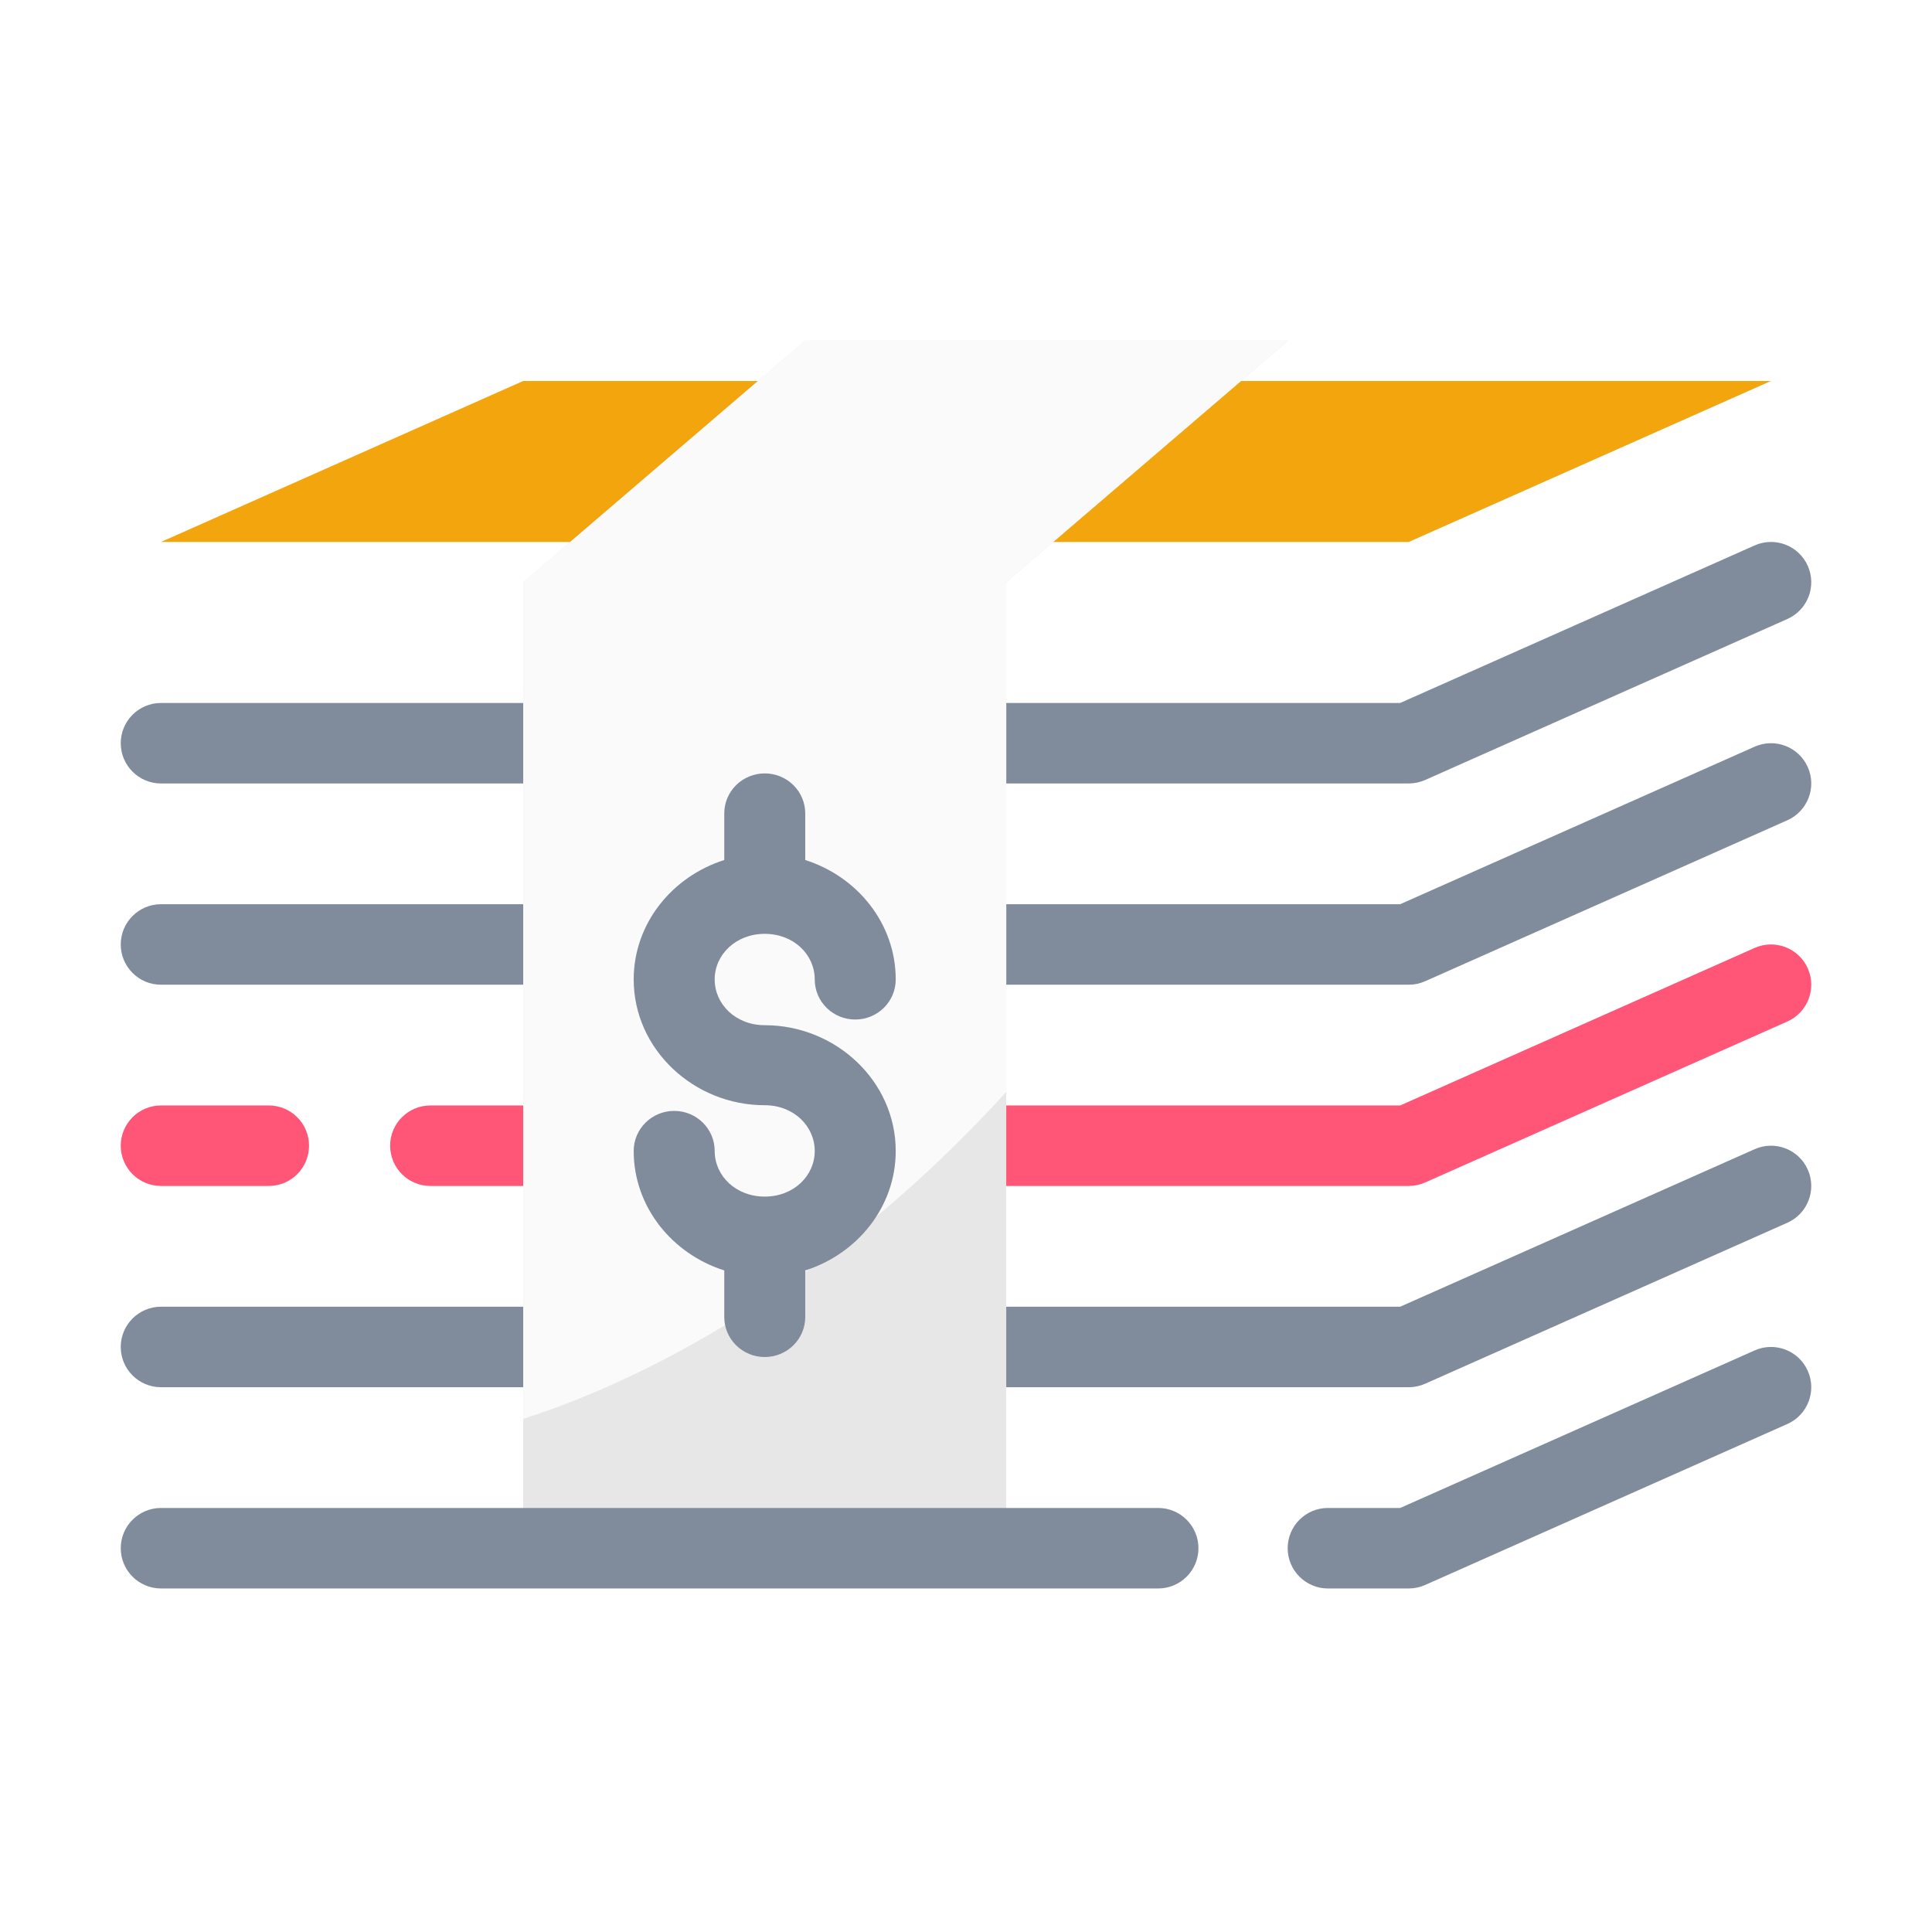
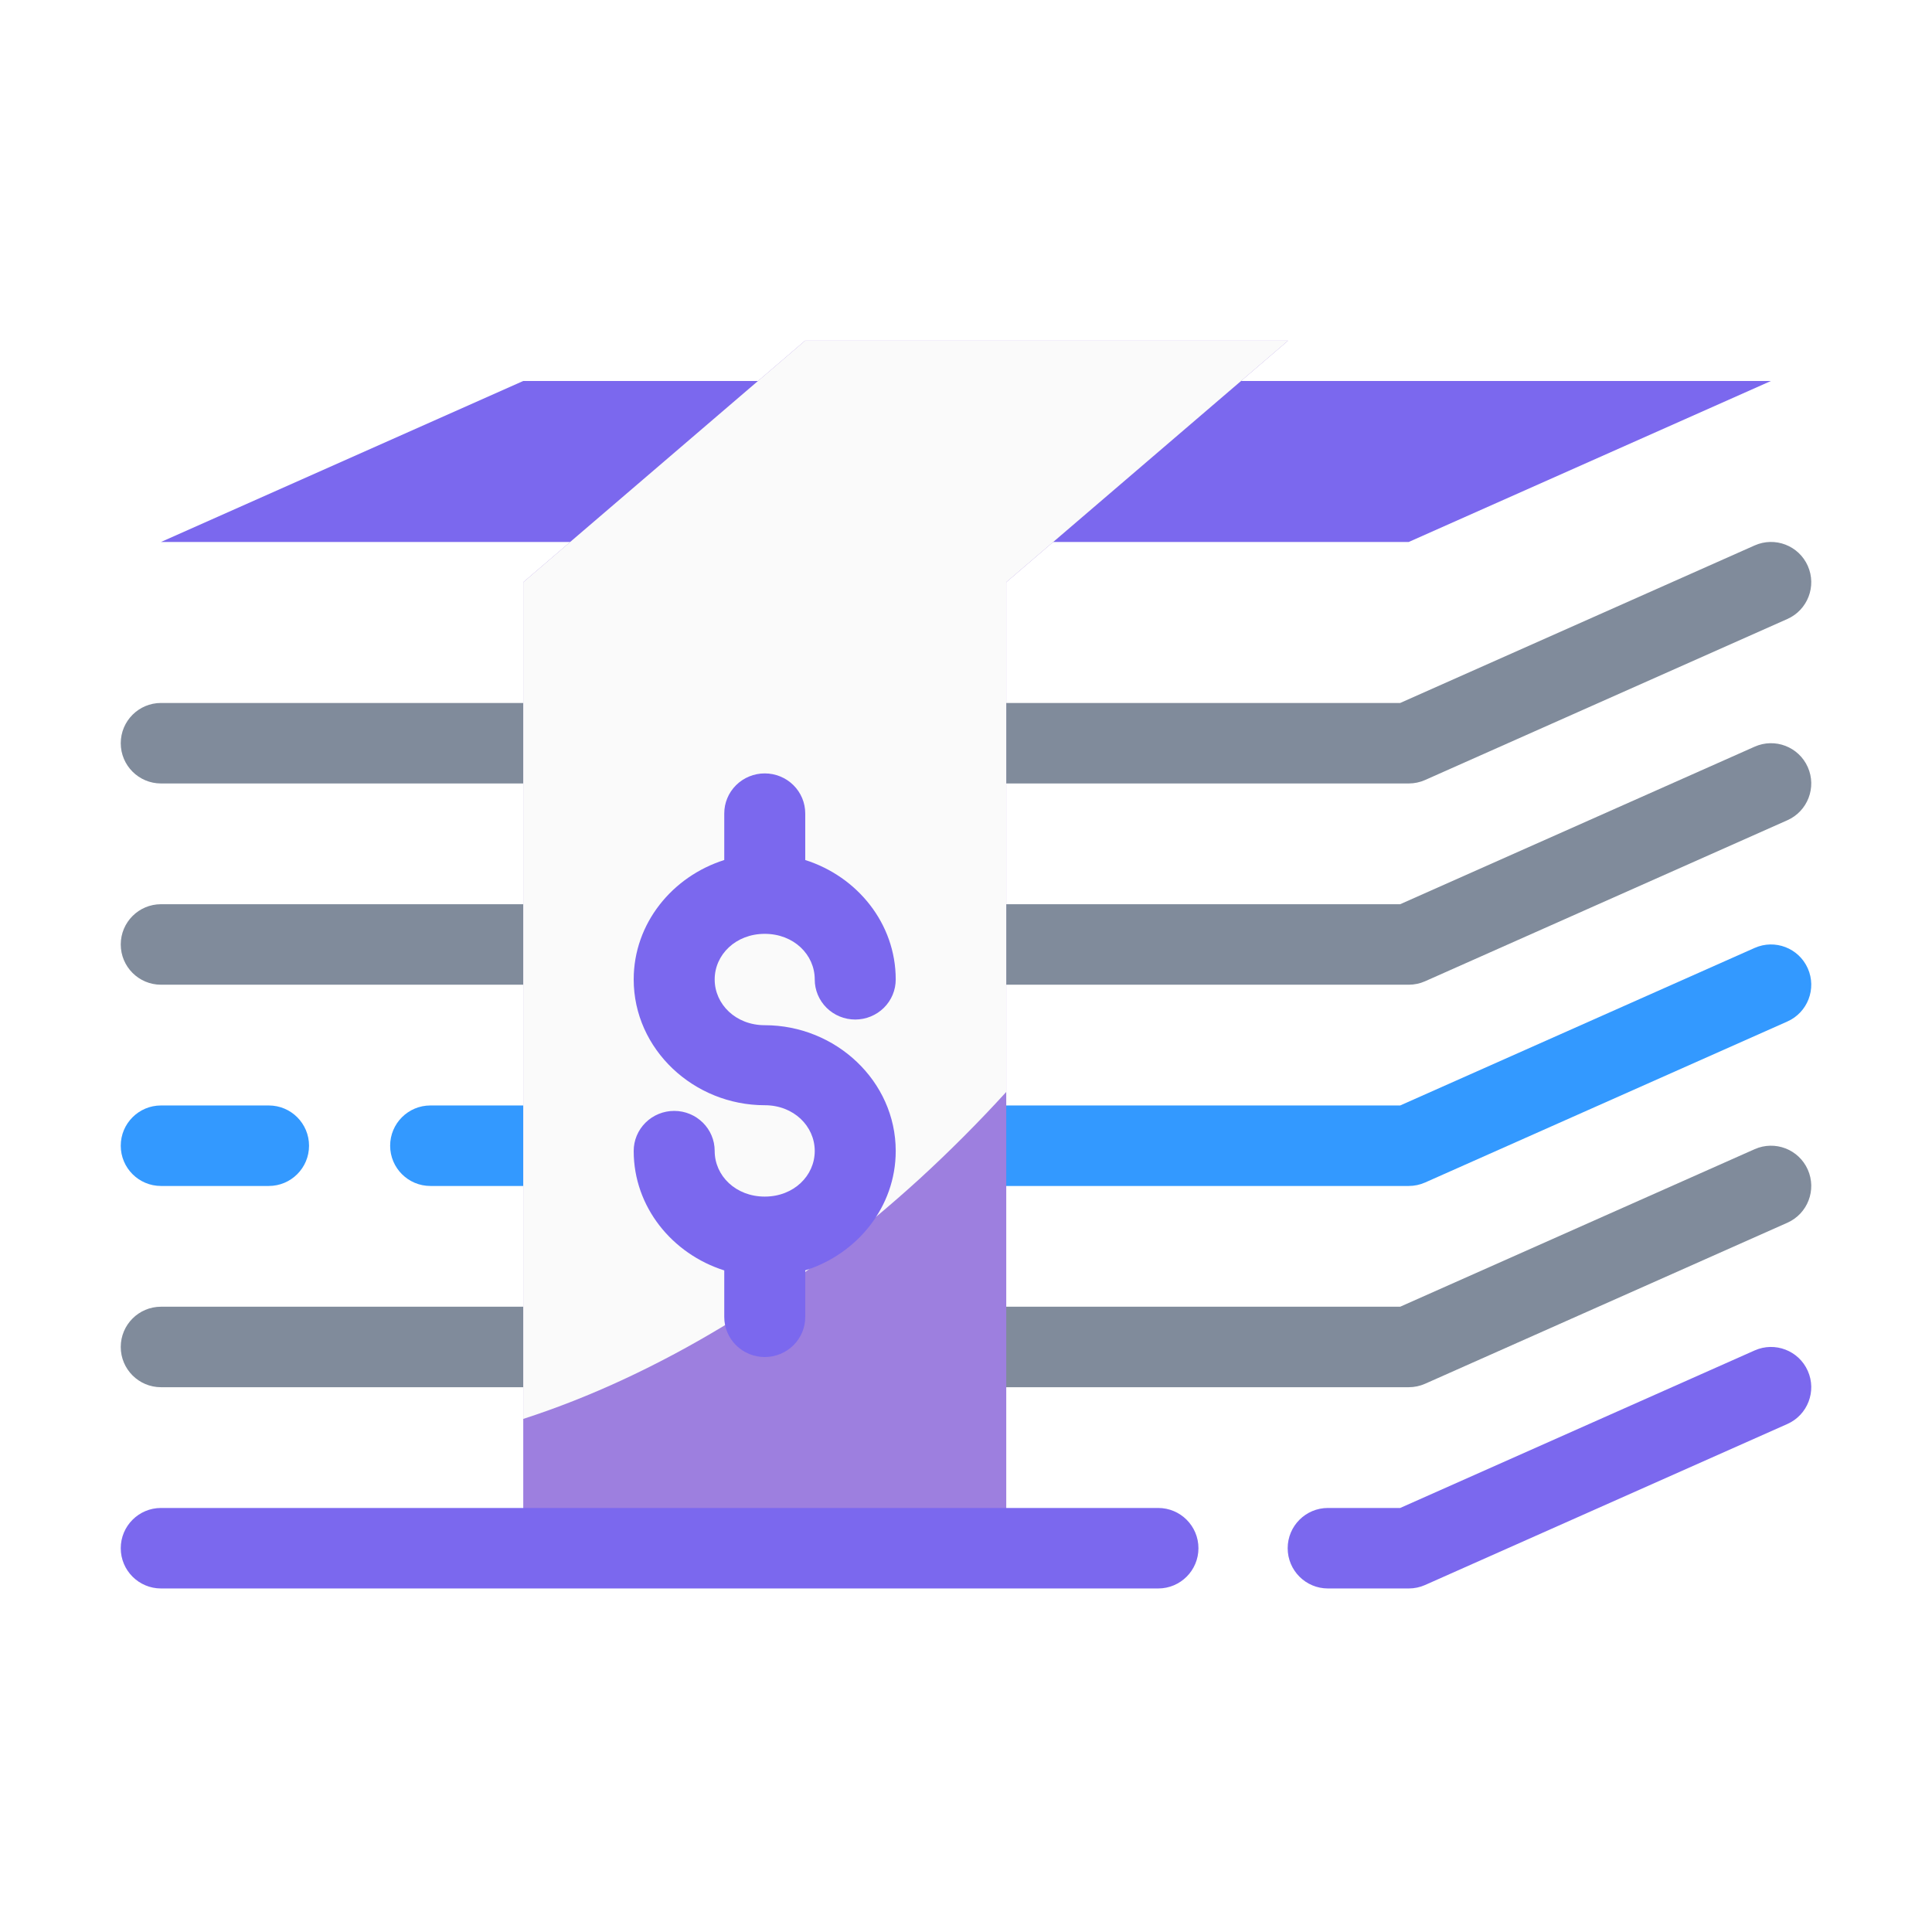
<svg xmlns="http://www.w3.org/2000/svg" width="800px" height="800px" viewBox="0 0 48 48" id="svg5" version="1.1" xml:space="preserve">
  <defs id="defs2" />
  <g id="layer1" transform="translate(-26,-449)">
-     <path d="m 69.594,472.551 -8.807,3.914 h -24.094 a 1,1 0 0 0 -1,1 1,1 0 0 0 1,1 H 61 a 1,1 0 0 0 0.406,-0.086 l 9,-4 a 1,1 0 0 0 0.508,-1.32 1,1 0 0 0 -1.32,-0.508 z M 30,476.465 a 1,1 0 0 0 -1,1 1,1 0 0 0 1,1 h 2.678 a 1,1 0 0 0 1,-1 1,1 0 0 0 -1,-1 z" id="path964" style="color:#000000;fill:#ff5576;fill-opacity:1;fill-rule:evenodd;stroke-linecap:round;stroke-linejoin:round;stroke-miterlimit:4.1" />
+     <path d="m 69.594,472.551 -8.807,3.914 h -24.094 a 1,1 0 0 0 -1,1 1,1 0 0 0 1,1 H 61 a 1,1 0 0 0 0.406,-0.086 l 9,-4 a 1,1 0 0 0 0.508,-1.32 1,1 0 0 0 -1.32,-0.508 z M 30,476.465 a 1,1 0 0 0 -1,1 1,1 0 0 0 1,1 h 2.678 a 1,1 0 0 0 1,-1 1,1 0 0 0 -1,-1 z" id="path964" style="color:#000000;fill:#3399ff;fill-opacity:1;fill-rule:evenodd;stroke-linecap:round;stroke-linejoin:round;stroke-miterlimit:4.1" />
    <path d="m 69.594,477.551 -8.807,3.914 H 30 a 1,1 0 0 0 -1,1 1,1 0 0 0 1,1 h 31 a 1,1 0 0 0 0.406,-0.086 l 9,-4 a 1,1 0 0 0 0.508,-1.32 1,1 0 0 0 -1.32,-0.508 z" id="path13373" style="color:#000000;fill:#808b9b;fill-opacity:1;fill-rule:evenodd;stroke-linecap:round;stroke-linejoin:round;stroke-miterlimit:4.1" />
    <path d="m 69.594,467.551 -8.807,3.914 H 30 a 1,1 0 0 0 -1,1 1,1 0 0 0 1,1 h 31 a 1,1 0 0 0 0.406,-0.086 l 9,-4 a 1,1 0 0 0 0.508,-1.32 1,1 0 0 0 -1.32,-0.508 z" id="path13435" style="color:#000000;fill:#808b9b;fill-opacity:1;fill-rule:evenodd;stroke-linecap:round;stroke-linejoin:round;stroke-miterlimit:4.1" />
    <path d="m 69.594,462.551 -8.807,3.914 H 30 a 1,1 0 0 0 -1,1 1,1 0 0 0 1,1 h 31 a 1,1 0 0 0 0.406,-0.086 l 9,-4 a 1,1 0 0 0 0.508,-1.32 1,1 0 0 0 -1.32,-0.508 z" id="path13437" style="color:#000000;fill:#808b9b;fill-opacity:1;fill-rule:evenodd;stroke-linecap:round;stroke-linejoin:round;stroke-miterlimit:4.1" />
-     <path d="m 30,462.465 9,-4 h 31 l -9,4 c -10.333,0 -20.667,0 -31,0 z" id="path59880" style="color:#000000;fill:#f2a50c;fill-opacity:1;fill-rule:evenodd;stroke-width:2;stroke-linecap:round;stroke-linejoin:round;stroke-miterlimit:4.1;-inkscape-stroke:none" />
-     <path d="M 55.115,457.465 H 58 l -7,6 v 24 H 39 v -24 l 7,-6 h 2.919" id="path59872" style="color:#000000;fill:#e7e7e7;fill-opacity:1;fill-rule:evenodd;stroke-width:2;stroke-linecap:round;stroke-linejoin:round;stroke-miterlimit:4.1" />
+     <path d="m 30,462.465 9,-4 h 31 l -9,4 c -10.333,0 -20.667,0 -31,0 z" id="path59880" style="color:#000000;fill:#7b68ee;fill-opacity:1;fill-rule:evenodd;stroke-width:2;stroke-linecap:round;stroke-linejoin:round;stroke-miterlimit:4.1;-inkscape-stroke:none" />
+     <path d="M 55.115,457.465 H 58 l -7,6 v 24 H 39 v -24 l 7,-6 h 2.919" id="path59872" style="color:#000000;fill:#9d7fdf;fill-opacity:1;fill-rule:evenodd;stroke-width:2;stroke-linecap:round;stroke-linejoin:round;stroke-miterlimit:4.1" />
    <path d="m 46,457.465 -7,6 -3e-6,20.787 a 12.158,20.424 42.463 0 0 9.852,-5.969 12.158,20.424 42.463 0 0 2.148,-2.154 l 3e-6,-12.664 7,-6 -2.885,-1e-5 -6.195,1e-5 z" id="path61039" style="fill:#fafafa;fill-opacity:1;fill-rule:evenodd;stroke:none;stroke-width:2;stroke-linecap:round;stroke-linejoin:round;stroke-miterlimit:4.1;stroke-opacity:1" />
-     <path d="m 45,468.215 a 1.006,0.994 0 0 0 -1.006,0.996 v 1.156 c -1.29,0.408 -2.25,1.574 -2.25,2.967 0,1.737 1.493,3.125 3.256,3.125 0.721,0 1.242,0.521 1.242,1.137 -10e-7,0.615 -0.521,1.133 -1.242,1.133 -0.721,0 -1.244,-0.517 -1.244,-1.133 a 1.006,0.994 0 0 0 -1.004,-0.996 1.006,0.994 0 0 0 -1.008,0.996 c 3e-6,1.393 0.96,2.559 2.25,2.967 v 1.156 A 1.006,0.994 0 0 0 45,482.715 a 1.006,0.994 0 0 0 1.006,-0.996 v -1.156 c 1.289,-0.408 2.248,-1.574 2.248,-2.967 0,-1.737 -1.491,-3.125 -3.254,-3.125 -0.721,0 -1.244,-0.521 -1.244,-1.137 0,-0.615 0.523,-1.133 1.244,-1.133 0.721,0 1.242,0.517 1.242,1.133 a 1.006,0.994 0 0 0 1.006,0.996 1.006,0.994 0 0 0 1.006,-0.996 c 0,-1.393 -0.959,-2.559 -2.248,-2.967 v -1.156 A 1.006,0.994 0 0 0 45,468.215 Z" id="path13283" style="color:#000000;fill:#808b9b;fill-opacity:1;fill-rule:evenodd;stroke:none;stroke-width:1;stroke-linecap:round;stroke-linejoin:round;stroke-miterlimit:4.1;stroke-opacity:1" />
-     <path d="m 69.594,482.551 -8.807,3.914 h -1.795 a 1,1 0 0 0 -1,1 1,1 0 0 0 1,1 H 61 a 1,1 0 0 0 0.406,-0.086 l 9,-4 a 1,1 0 0 0 0.508,-1.32 1,1 0 0 0 -1.32,-0.508 z M 30,486.465 a 1,1 0 0 0 -1,1 1,1 0 0 0 1,1 h 24.775 a 1,1 0 0 0 1,-1 1,1 0 0 0 -1,-1 z" id="path13371" style="color:#000000;fill:#808b9b;fill-opacity:1;fill-rule:evenodd;stroke-linecap:round;stroke-linejoin:round;stroke-miterlimit:4.1;-inkscape-stroke:none" />
+     <path d="m 45,468.215 a 1.006,0.994 0 0 0 -1.006,0.996 v 1.156 c -1.29,0.408 -2.25,1.574 -2.25,2.967 0,1.737 1.493,3.125 3.256,3.125 0.721,0 1.242,0.521 1.242,1.137 -10e-7,0.615 -0.521,1.133 -1.242,1.133 -0.721,0 -1.244,-0.517 -1.244,-1.133 a 1.006,0.994 0 0 0 -1.004,-0.996 1.006,0.994 0 0 0 -1.008,0.996 c 3e-6,1.393 0.96,2.559 2.25,2.967 v 1.156 A 1.006,0.994 0 0 0 45,482.715 a 1.006,0.994 0 0 0 1.006,-0.996 v -1.156 c 1.289,-0.408 2.248,-1.574 2.248,-2.967 0,-1.737 -1.491,-3.125 -3.254,-3.125 -0.721,0 -1.244,-0.521 -1.244,-1.137 0,-0.615 0.523,-1.133 1.244,-1.133 0.721,0 1.242,0.517 1.242,1.133 a 1.006,0.994 0 0 0 1.006,0.996 1.006,0.994 0 0 0 1.006,-0.996 c 0,-1.393 -0.959,-2.559 -2.248,-2.967 v -1.156 A 1.006,0.994 0 0 0 45,468.215 Z" id="path13283" style="color:#000000;fill:#7b68ee;fill-opacity:1;fill-rule:evenodd;stroke:none;stroke-width:1;stroke-linecap:round;stroke-linejoin:round;stroke-miterlimit:4.1;stroke-opacity:1" />
+     <path d="m 69.594,482.551 -8.807,3.914 h -1.795 a 1,1 0 0 0 -1,1 1,1 0 0 0 1,1 H 61 a 1,1 0 0 0 0.406,-0.086 l 9,-4 a 1,1 0 0 0 0.508,-1.32 1,1 0 0 0 -1.32,-0.508 z M 30,486.465 a 1,1 0 0 0 -1,1 1,1 0 0 0 1,1 h 24.775 a 1,1 0 0 0 1,-1 1,1 0 0 0 -1,-1 z" id="path13371" style="color:#000000;fill:#7b68ee;fill-opacity:1;fill-rule:evenodd;stroke-linecap:round;stroke-linejoin:round;stroke-miterlimit:4.1;-inkscape-stroke:none" />
  </g>
</svg>
